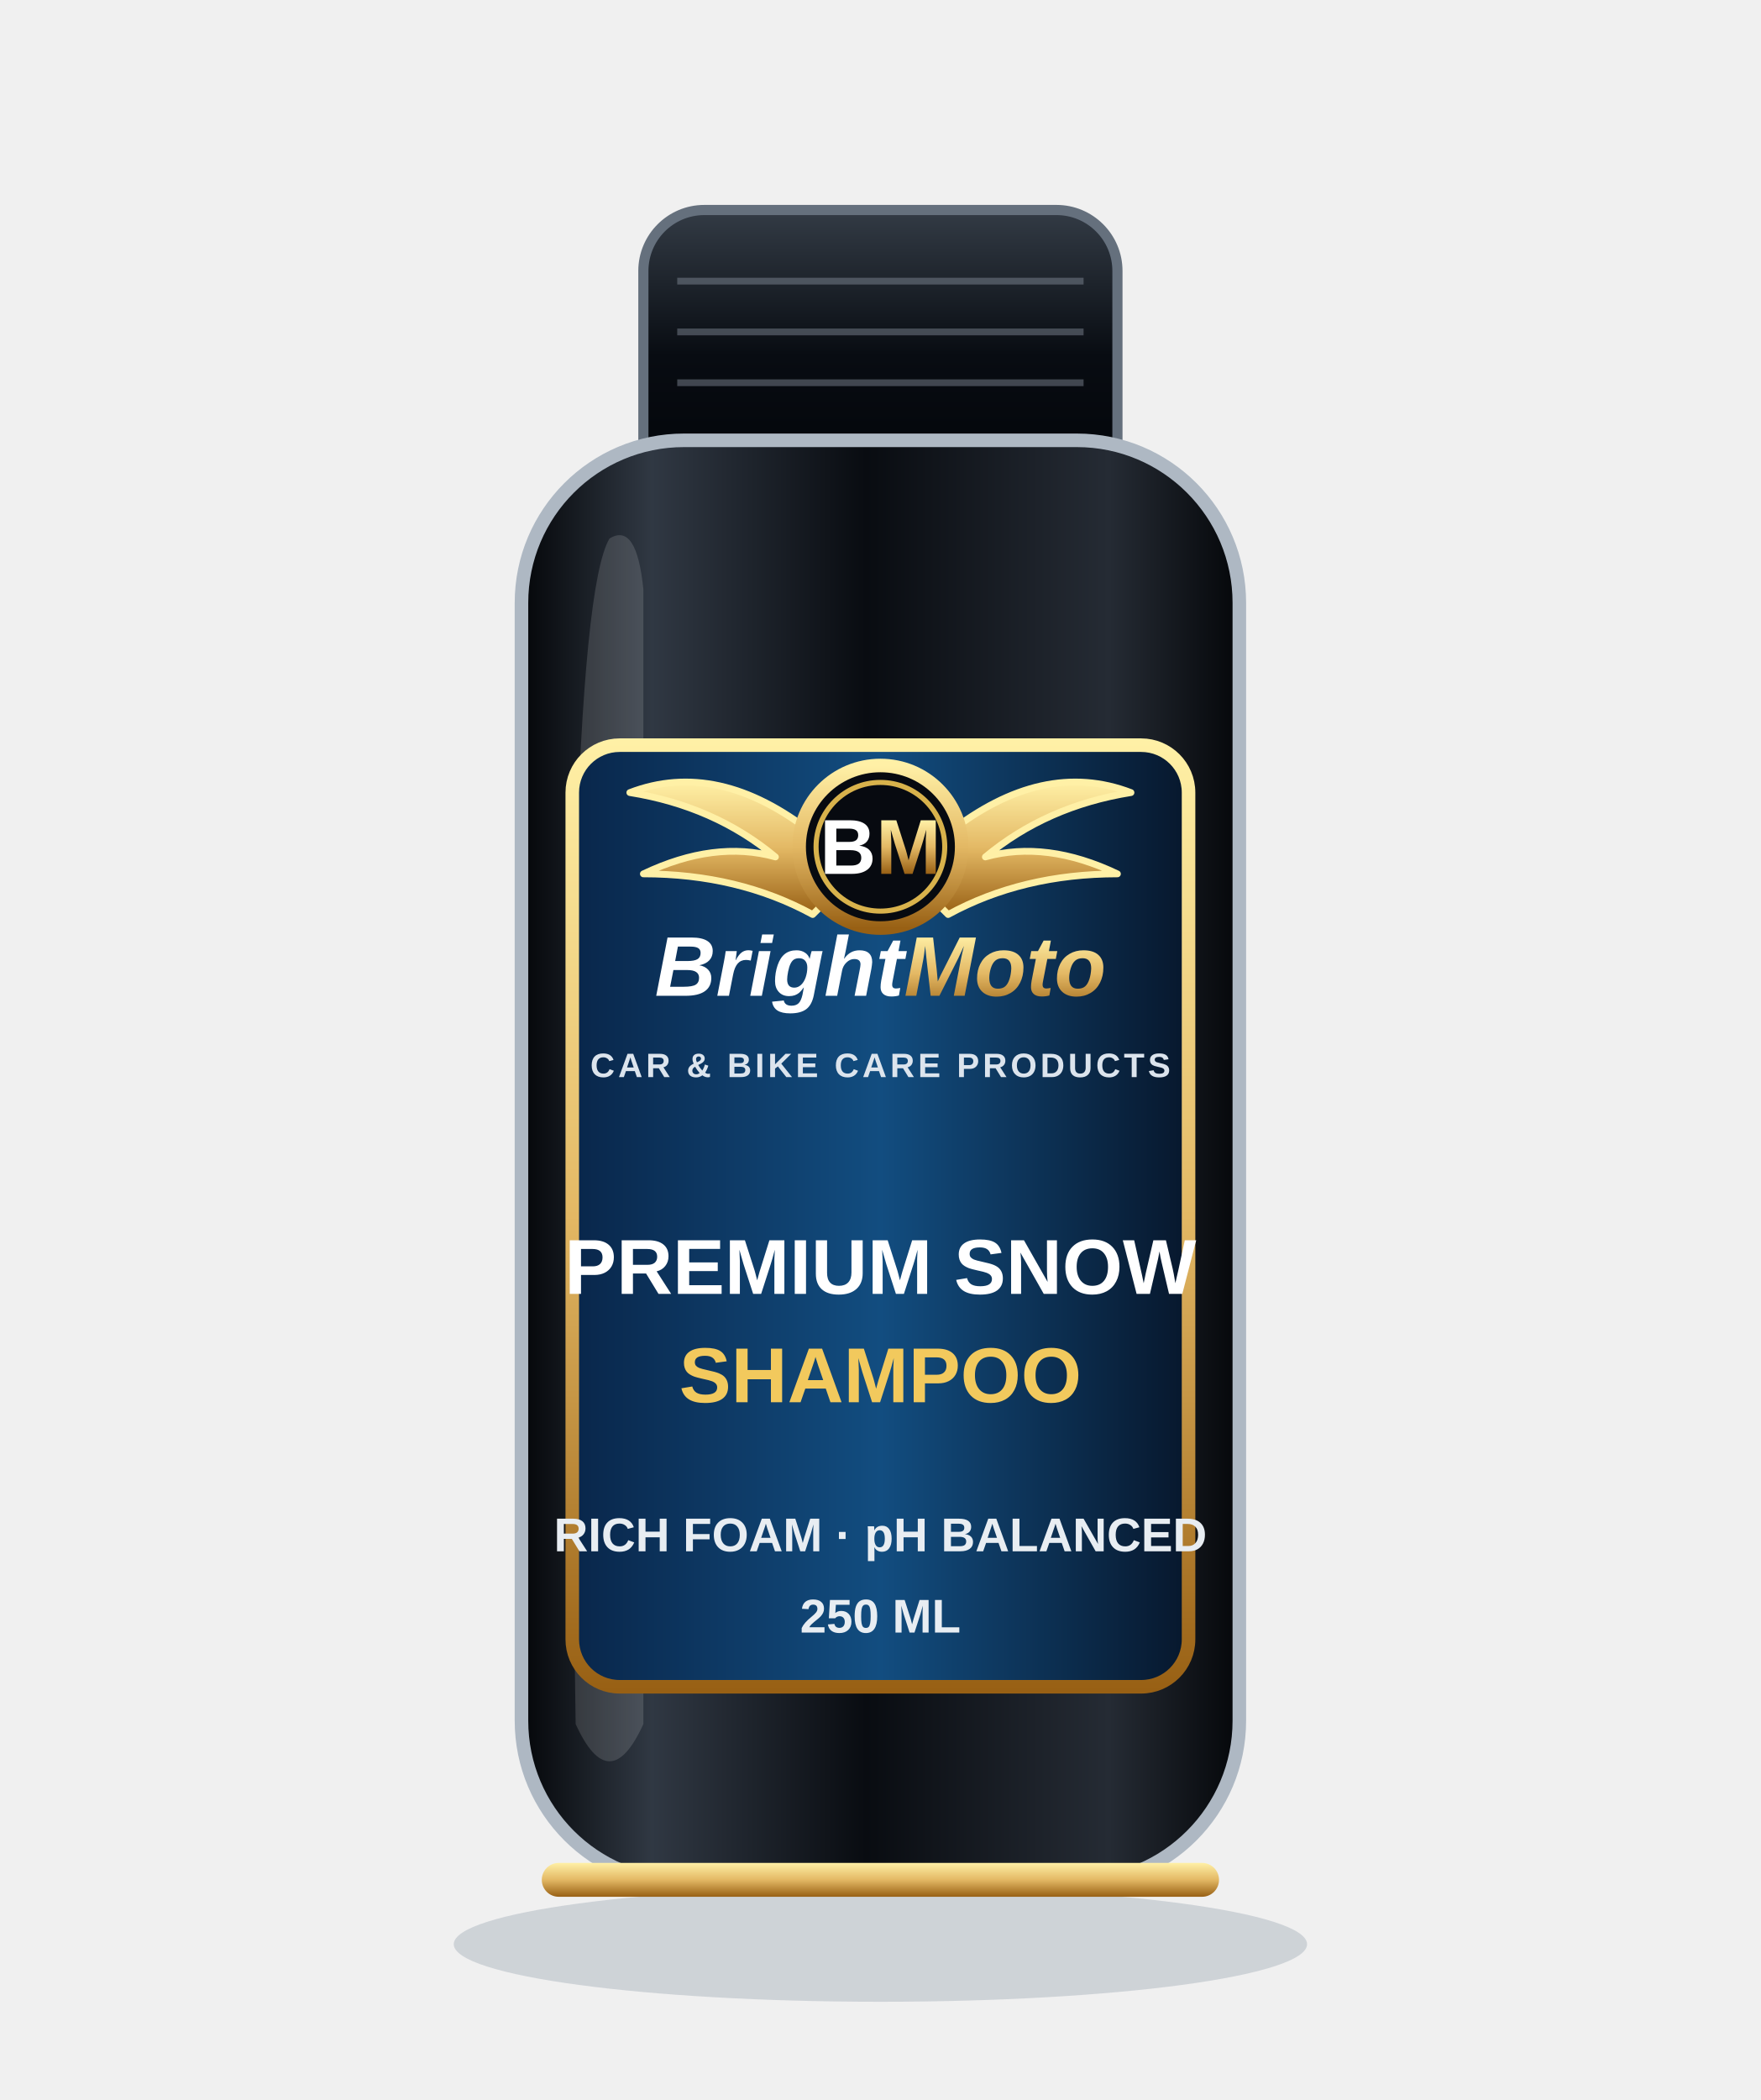
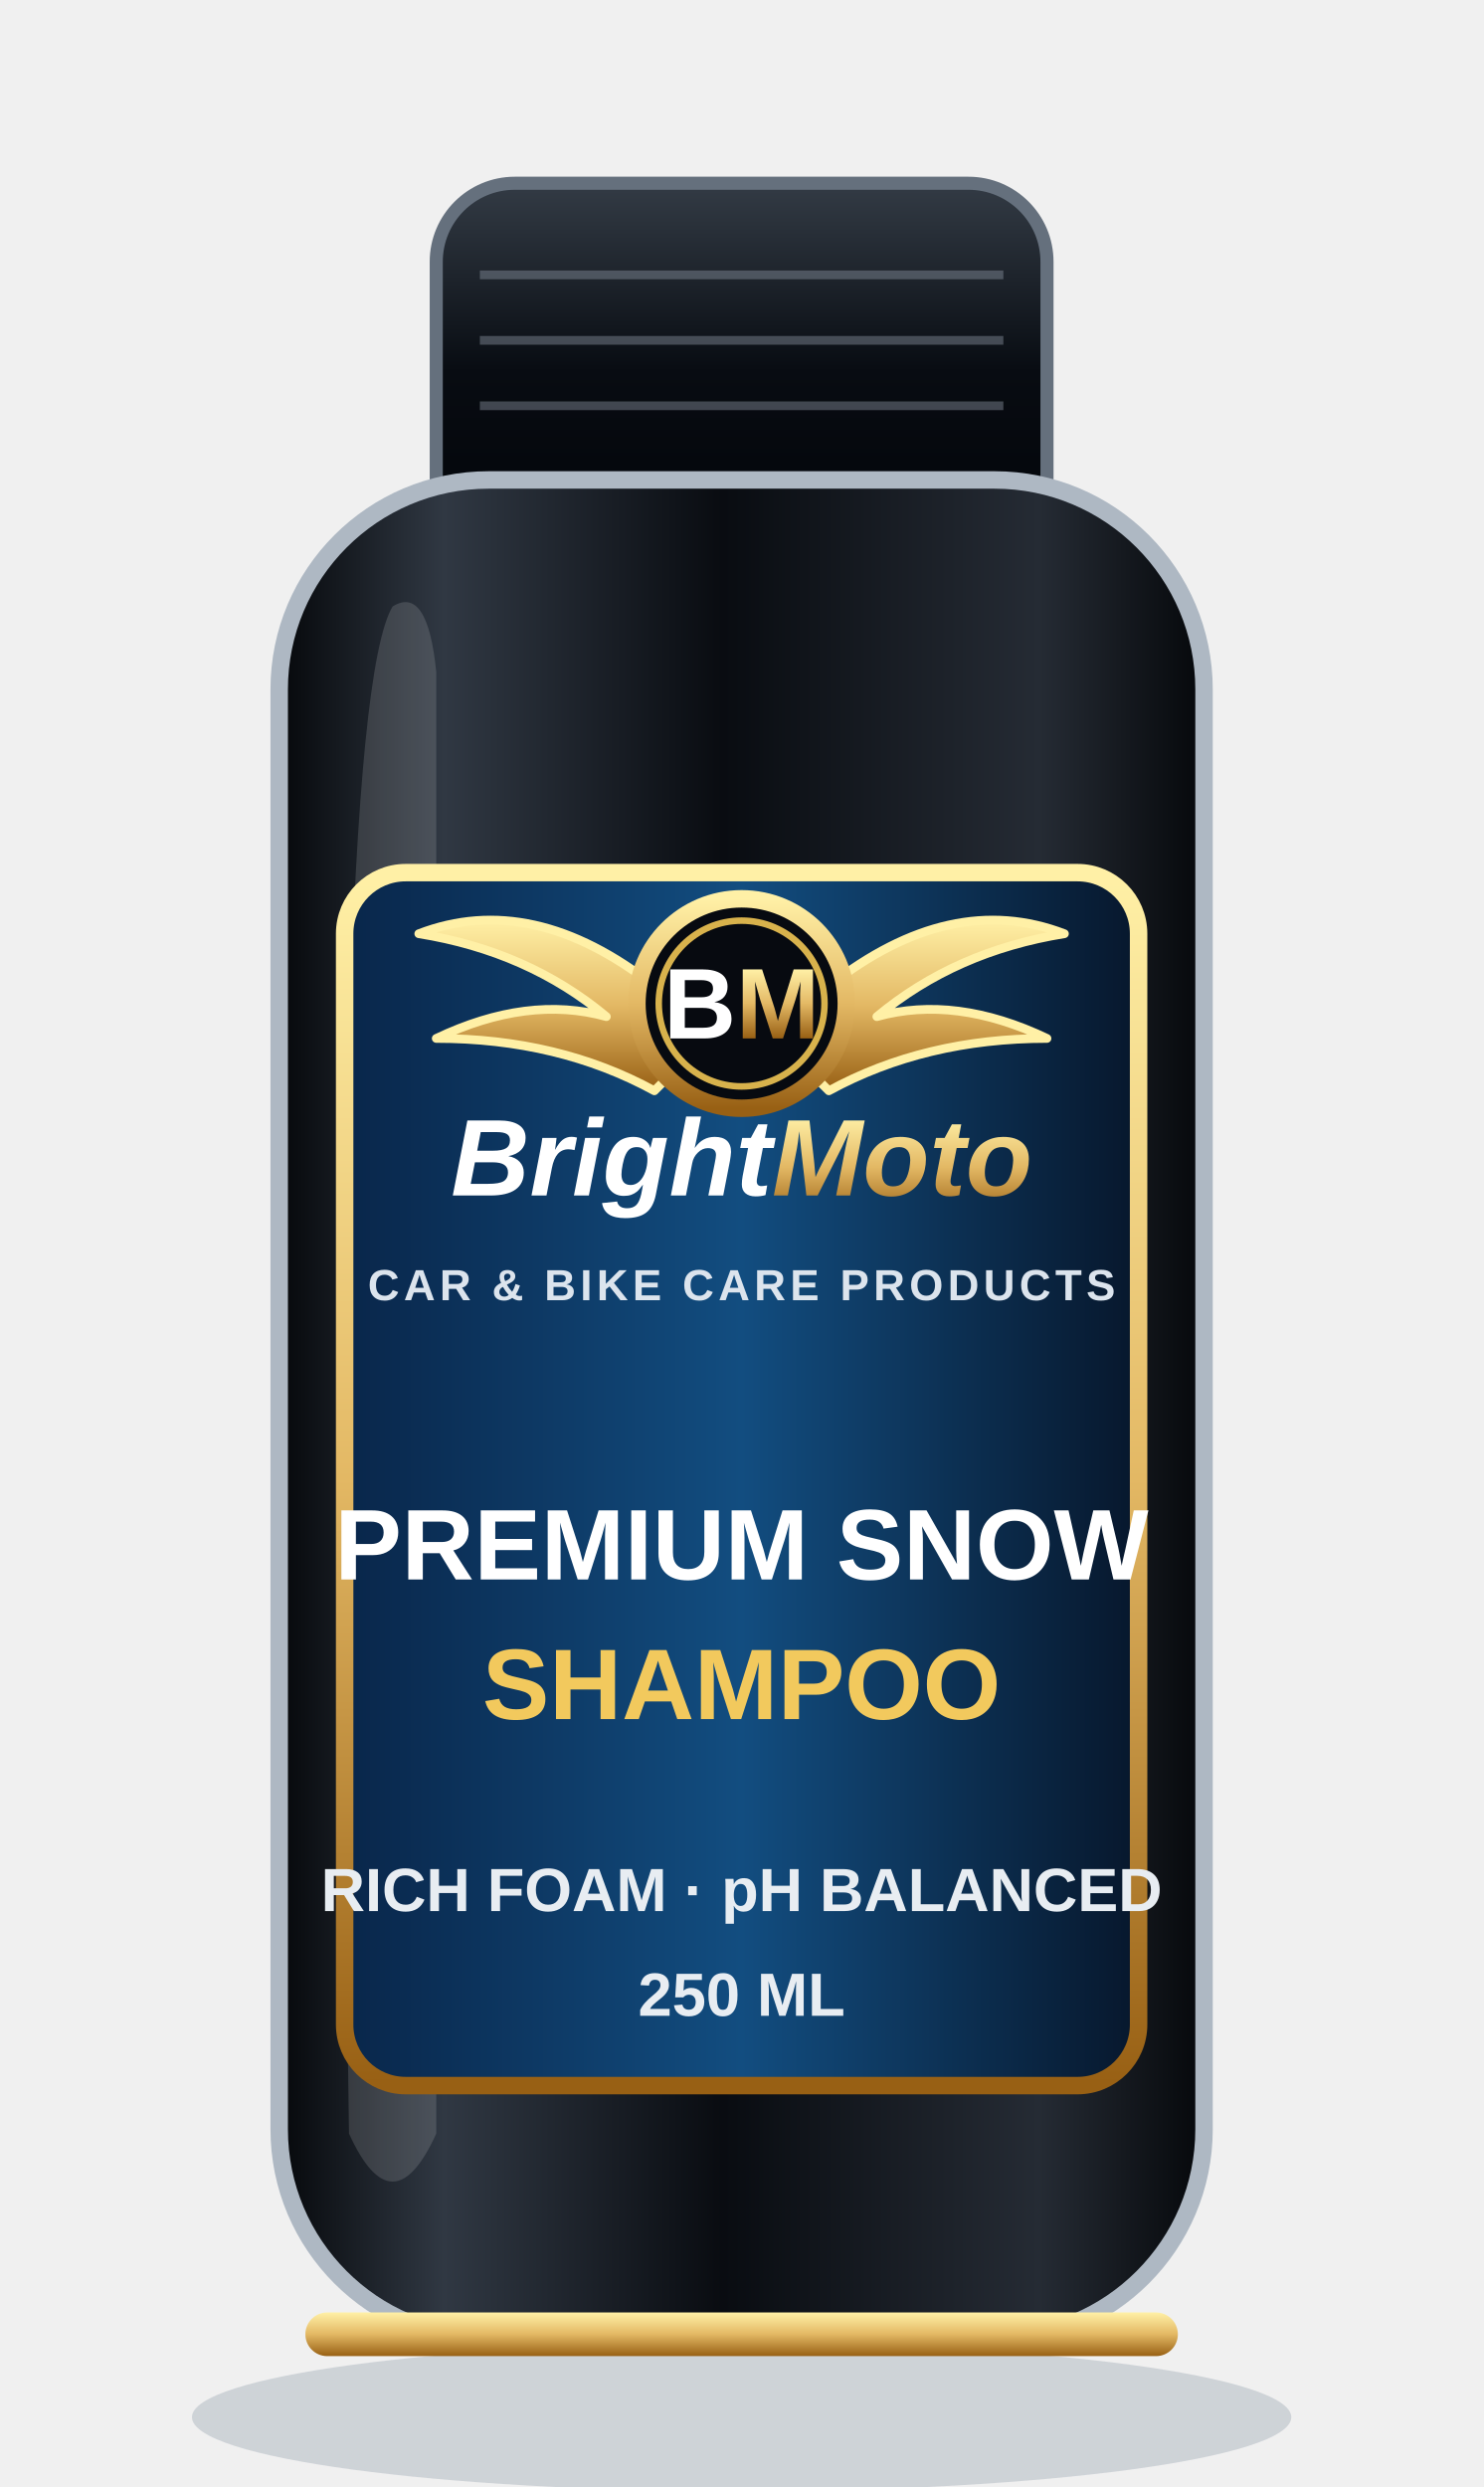
- <svg xmlns="http://www.w3.org/2000/svg" viewBox="0 0 520 620" role="img" aria-label="BrightMoto Premium Snow Shampoo 250 ml cylindrical bottle">
+ <svg xmlns="http://www.w3.org/2000/svg" viewBox="90 20 340 570" role="img" aria-label="BrightMoto Premium Snow Shampoo 250 ml cylindrical bottle">
  <defs>
    <linearGradient id="body" x2="1">
      <stop stop-color="#05070a" />
      <stop offset=".18" stop-color="#303843" />
      <stop offset=".48" stop-color="#090c11" />
      <stop offset=".82" stop-color="#252b34" />
      <stop offset="1" stop-color="#05070a" />
    </linearGradient>
    <linearGradient id="cap" x2="0" y2="1">
      <stop stop-color="#333b45" />
      <stop offset=".5" stop-color="#080c12" />
      <stop offset="1" stop-color="#020408" />
    </linearGradient>
    <linearGradient id="gold" x2="0" y2="1">
      <stop stop-color="#fff0a6" />
      <stop offset=".5" stop-color="#e3b864" />
      <stop offset="1" stop-color="#986014" />
    </linearGradient>
    <linearGradient id="label" x2="1">
      <stop stop-color="#09264a" />
      <stop offset=".5" stop-color="#124d80" />
      <stop offset="1" stop-color="#07172c" />
    </linearGradient>
  </defs>
  <ellipse cx="260" cy="574" rx="126" ry="17" fill="#102d4d" opacity=".15" />
  <rect x="190" y="62" width="140" height="86" rx="18" fill="url(#cap)" stroke="#65707d" stroke-width="3" />
  <path d="M200 83h120M200 98h120M200 113h120" stroke="#87919d" stroke-width="2" opacity=".45" />
  <rect x="154" y="130" width="212" height="426" rx="48" fill="url(#body)" stroke="#aeb8c3" stroke-width="4" />
  <path d="M180 159q-15 25 -10 350q10 22 20 0V174q-2 -20 -10 -15" fill="#fff" opacity=".14" />
  <rect x="169" y="220" width="182" height="278" rx="14" fill="url(#label)" stroke="url(#gold)" stroke-width="4" />
  <g transform="translate(260 250)" stroke-linejoin="round">
    <path d="M-20 -4Q-48 -26 -74 -16Q-49 -12 -31 3Q-49 -2 -70 8Q-42 8 -20 20L-10 10Z M20 -4Q48 -26 74 -16Q49 -12 31 3Q49 -2 70 8Q42 8 20 20L10 10Z" fill="url(#gold)" stroke="#fff0a6" stroke-width="2" />
    <circle r="24" fill="#070a10" stroke="url(#gold)" stroke-width="4" />
    <circle r="19" fill="none" stroke="#d8b24c" stroke-width="1.5" />
    <text y="8" text-anchor="middle" font-family="Arial" font-size="23" font-weight="900" fill="#fff">B<tspan fill="url(#gold)">M</tspan>
    </text>
  </g>
  <g text-anchor="middle" font-family="Arial,sans-serif">
    <text x="260" y="294" fill="#fff" font-size="25" font-weight="900" font-style="italic">Bright<tspan fill="url(#gold)">Moto</tspan>
    </text>
    <text x="260" y="318" fill="#dce4ed" font-size="10" font-weight="700" letter-spacing="1">CAR &amp; BIKE CARE PRODUCTS</text>
    <path d="M185 334h150" stroke="url(#gold)" stroke-width="3" />
    <text x="260" y="382" fill="#fff" font-size="23" font-weight="900">PREMIUM SNOW</text>
    <text x="260" y="414" fill="#f2c95d" font-size="23" font-weight="900">SHAMPOO</text>
    <text x="260" y="458" fill="#e8edf2" font-size="14" font-weight="700">RICH FOAM · pH BALANCED</text>
    <text x="260" y="482" fill="#e8edf2" font-size="14" font-weight="700">250 ML</text>
  </g>
  <rect x="160" y="550" width="200" height="10" rx="5" fill="url(#gold)" />
</svg>
